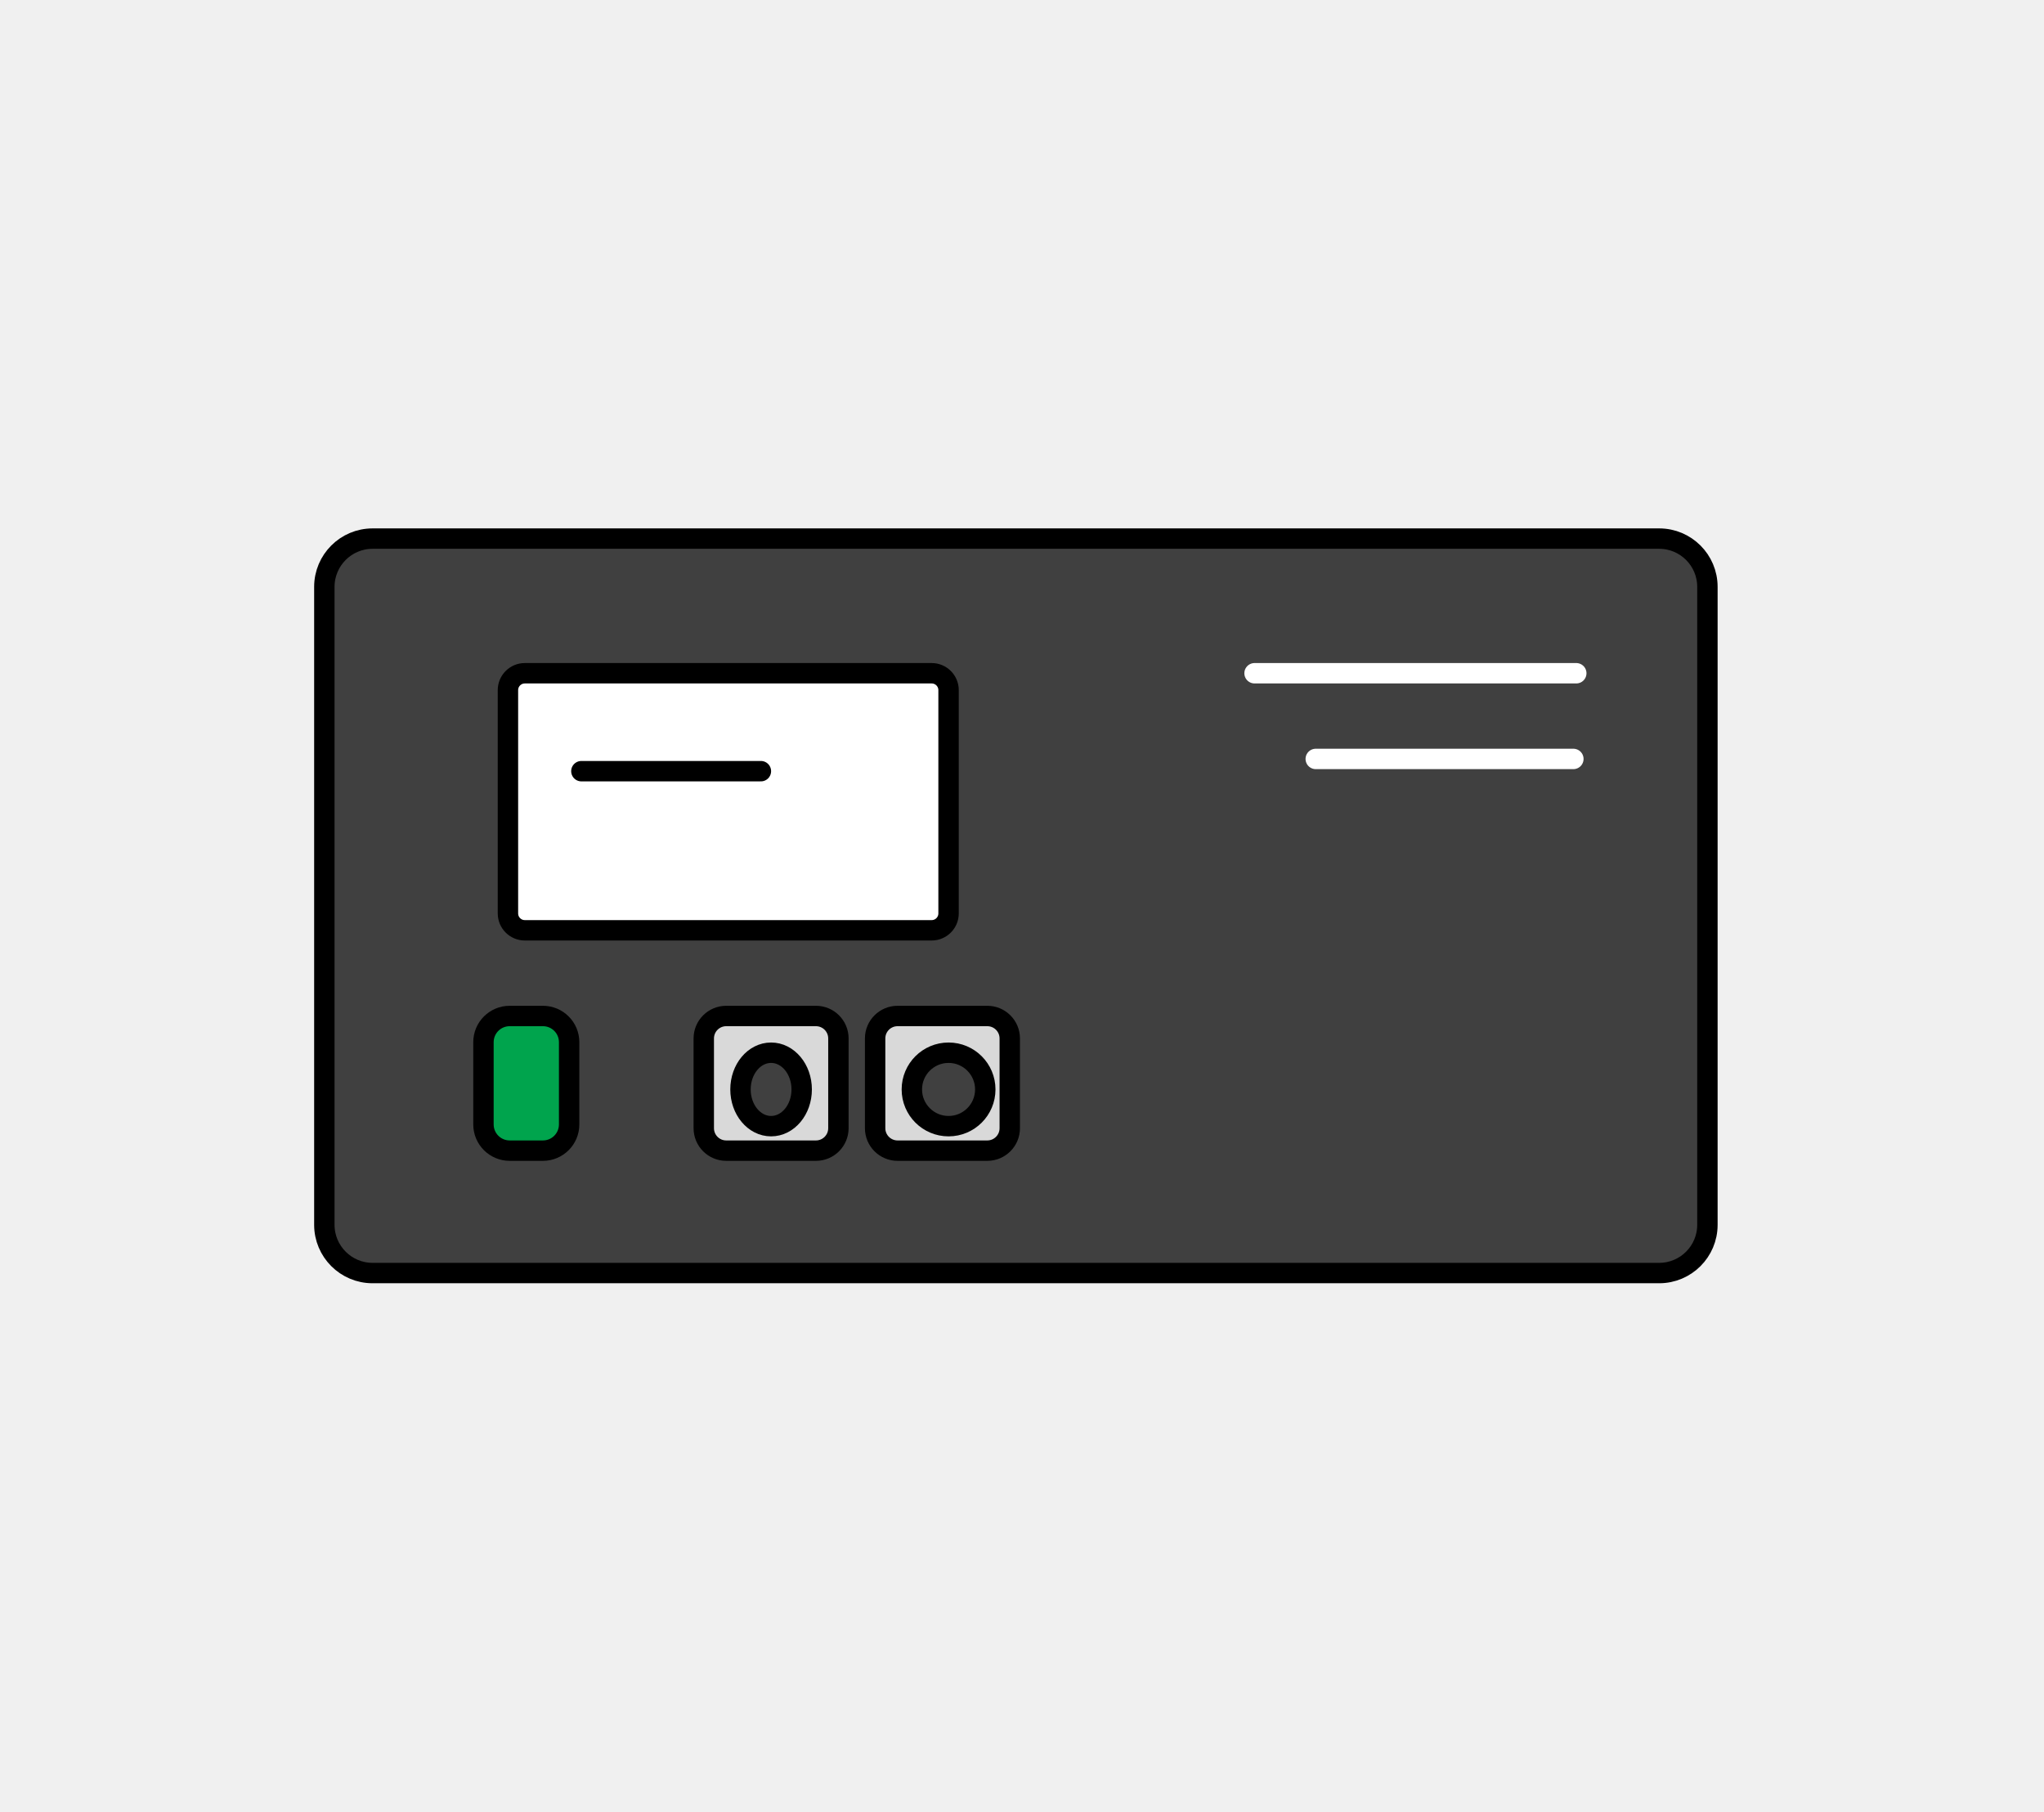
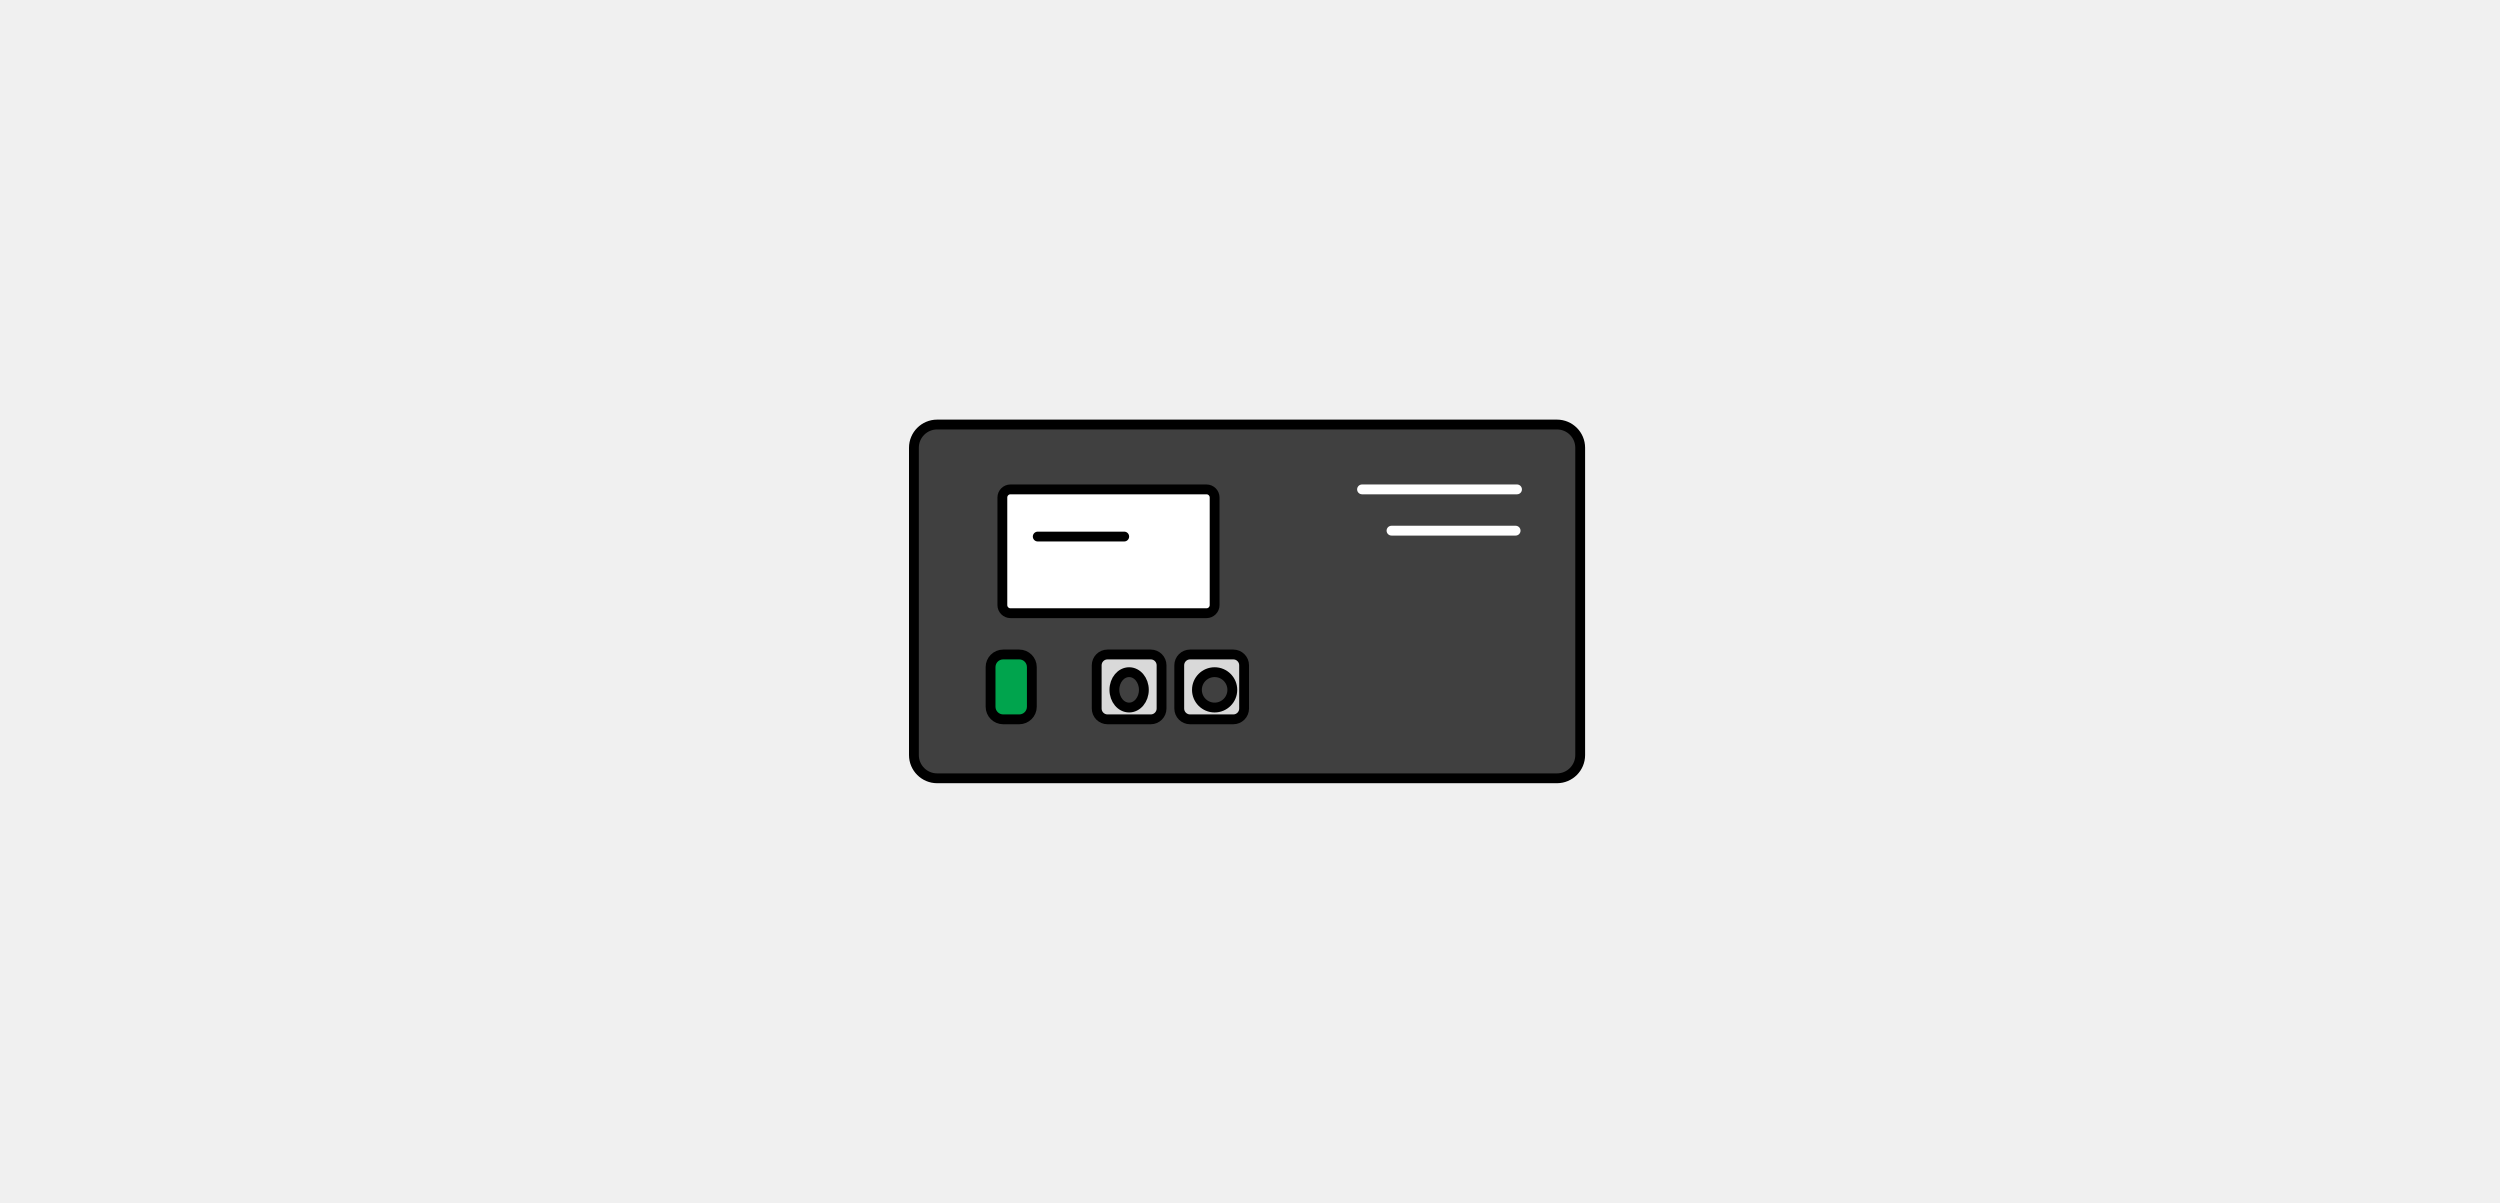
- <svg xmlns="http://www.w3.org/2000/svg" width="167.0px" height="148.0px" overflow="hidden" viewBox="-25.5 -43.0 167.0 148.0">
-   <rect id="bounding-box" x="-25.5" y="-43.0" width="167.0" height="148.0" fill="none" pointer-events="all" />
+ <svg xmlns="http://www.w3.org/2000/svg" width="424.0px" height="204.0px" overflow="hidden" viewBox="-154.0 -71.0 424.0 204.0">
+   <rect id="bounding-box" x="-154.0" y="-71.0" width="424.0" height="204.0" fill="none" pointer-events="all" />
  <g transform="translate(-751 -411)">
    <path d="M752 415.941C752 413.765 753.765 412 755.941 412L861.059 412C863.235 412 865 413.765 865 415.941L865 468.059C865 470.235 863.235 472 861.059 472L755.941 472C753.765 472 752 470.235 752 468.059Z" stroke="#000000" stroke-width="1.667" stroke-linecap="round" stroke-linejoin="round" stroke-miterlimit="10" fill="#404040" fill-rule="evenodd" />
    <path d="M767 424.379C767 423.618 767.618 423 768.38 423L801.62 423C802.382 423 803 423.618 803 424.379L803 442.621C803 443.382 802.382 444 801.62 444L768.38 444C767.618 444 767 443.382 767 442.621Z" stroke="#000000" stroke-width="1.667" stroke-linecap="round" stroke-linejoin="round" stroke-miterlimit="10" fill="#FFFFFF" fill-rule="evenodd" />
    <path d="M783 452.833C783 451.821 783.821 451 784.833 451L792.167 451C793.179 451 794 451.821 794 452.833L794 460.167C794 461.179 793.179 462 792.167 462L784.833 462C783.821 462 783 461.179 783 460.167Z" stroke="#000000" stroke-width="1.667" stroke-linejoin="round" stroke-miterlimit="10" fill="#D9D9D9" fill-rule="evenodd" />
    <path d="M786 457C786 455.343 787.119 454 788.5 454 789.881 454 791 455.343 791 457 791 458.657 789.881 460 788.5 460 787.119 460 786 458.657 786 457Z" stroke="#000000" stroke-width="1.667" stroke-linecap="round" stroke-linejoin="round" stroke-miterlimit="10" fill="#404040" fill-rule="evenodd" />
    <path d="M797 452.833C797 451.821 797.821 451 798.833 451L806.167 451C807.179 451 808 451.821 808 452.833L808 460.167C808 461.179 807.179 462 806.167 462L798.833 462C797.821 462 797 461.179 797 460.167Z" stroke="#000000" stroke-width="1.667" stroke-linejoin="round" stroke-miterlimit="10" fill="#D9D9D9" fill-rule="evenodd" />
    <path d="M800 457C800 455.343 801.343 454 803 454 804.657 454 806 455.343 806 457 806 458.657 804.657 460 803 460 801.343 460 800 458.657 800 457Z" stroke="#000000" stroke-width="1.667" stroke-linecap="round" stroke-linejoin="round" stroke-miterlimit="10" fill="#404040" fill-rule="evenodd" />
    <path d="M765 453.141C765 451.958 765.958 451 767.141 451L769.859 451C771.042 451 772 451.958 772 453.141L772 459.859C772 461.042 771.042 462 769.859 462L767.141 462C765.958 462 765 461.042 765 459.859Z" stroke="#000000" stroke-width="1.667" stroke-linejoin="round" stroke-miterlimit="10" fill="#00A44D" fill-rule="evenodd" />
    <path d="M773 431 787.667 431" stroke="#000000" stroke-width="1.667" stroke-linecap="round" stroke-linejoin="round" stroke-miterlimit="10" fill="#404040" fill-rule="evenodd" />
    <path d="M828 423 854.286 423" stroke="#FFFFFF" stroke-width="1.667" stroke-linecap="round" stroke-linejoin="round" stroke-miterlimit="10" fill="#404040" fill-rule="evenodd" />
    <path d="M833 430 854.048 430" stroke="#FFFFFF" stroke-width="1.667" stroke-linecap="round" stroke-linejoin="round" stroke-miterlimit="10" fill="#404040" fill-rule="evenodd" />
  </g>
</svg>
